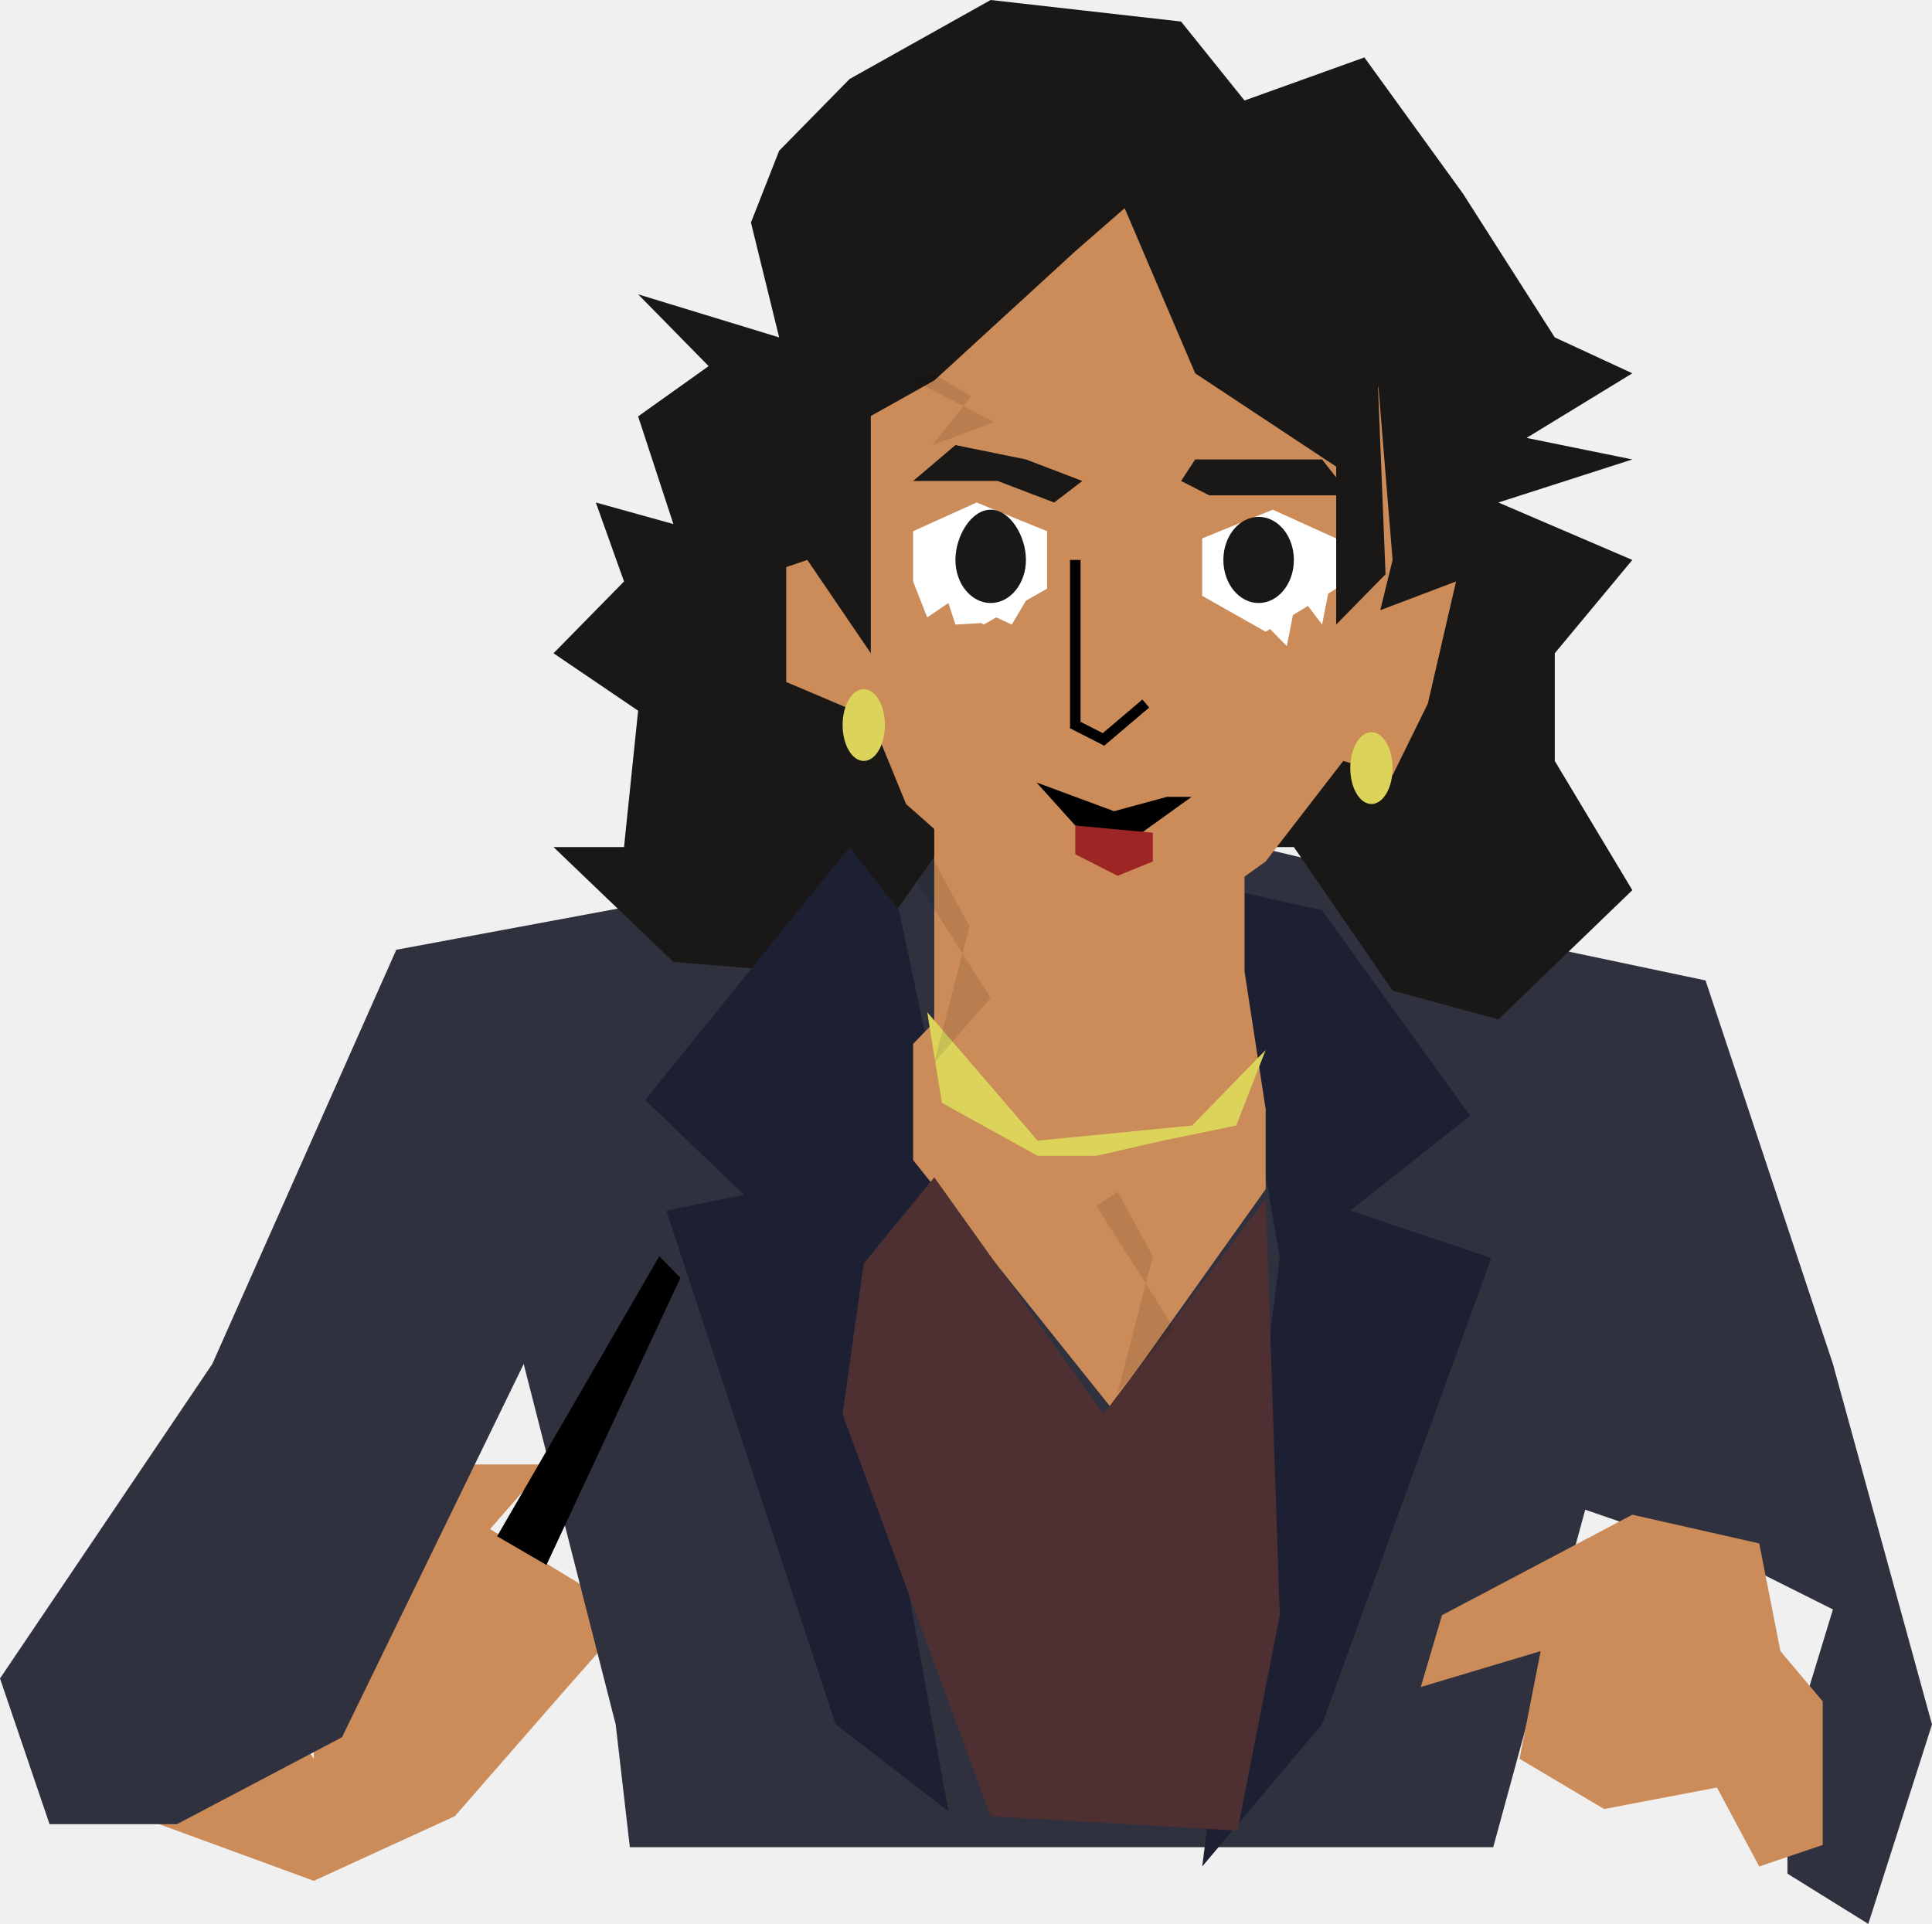
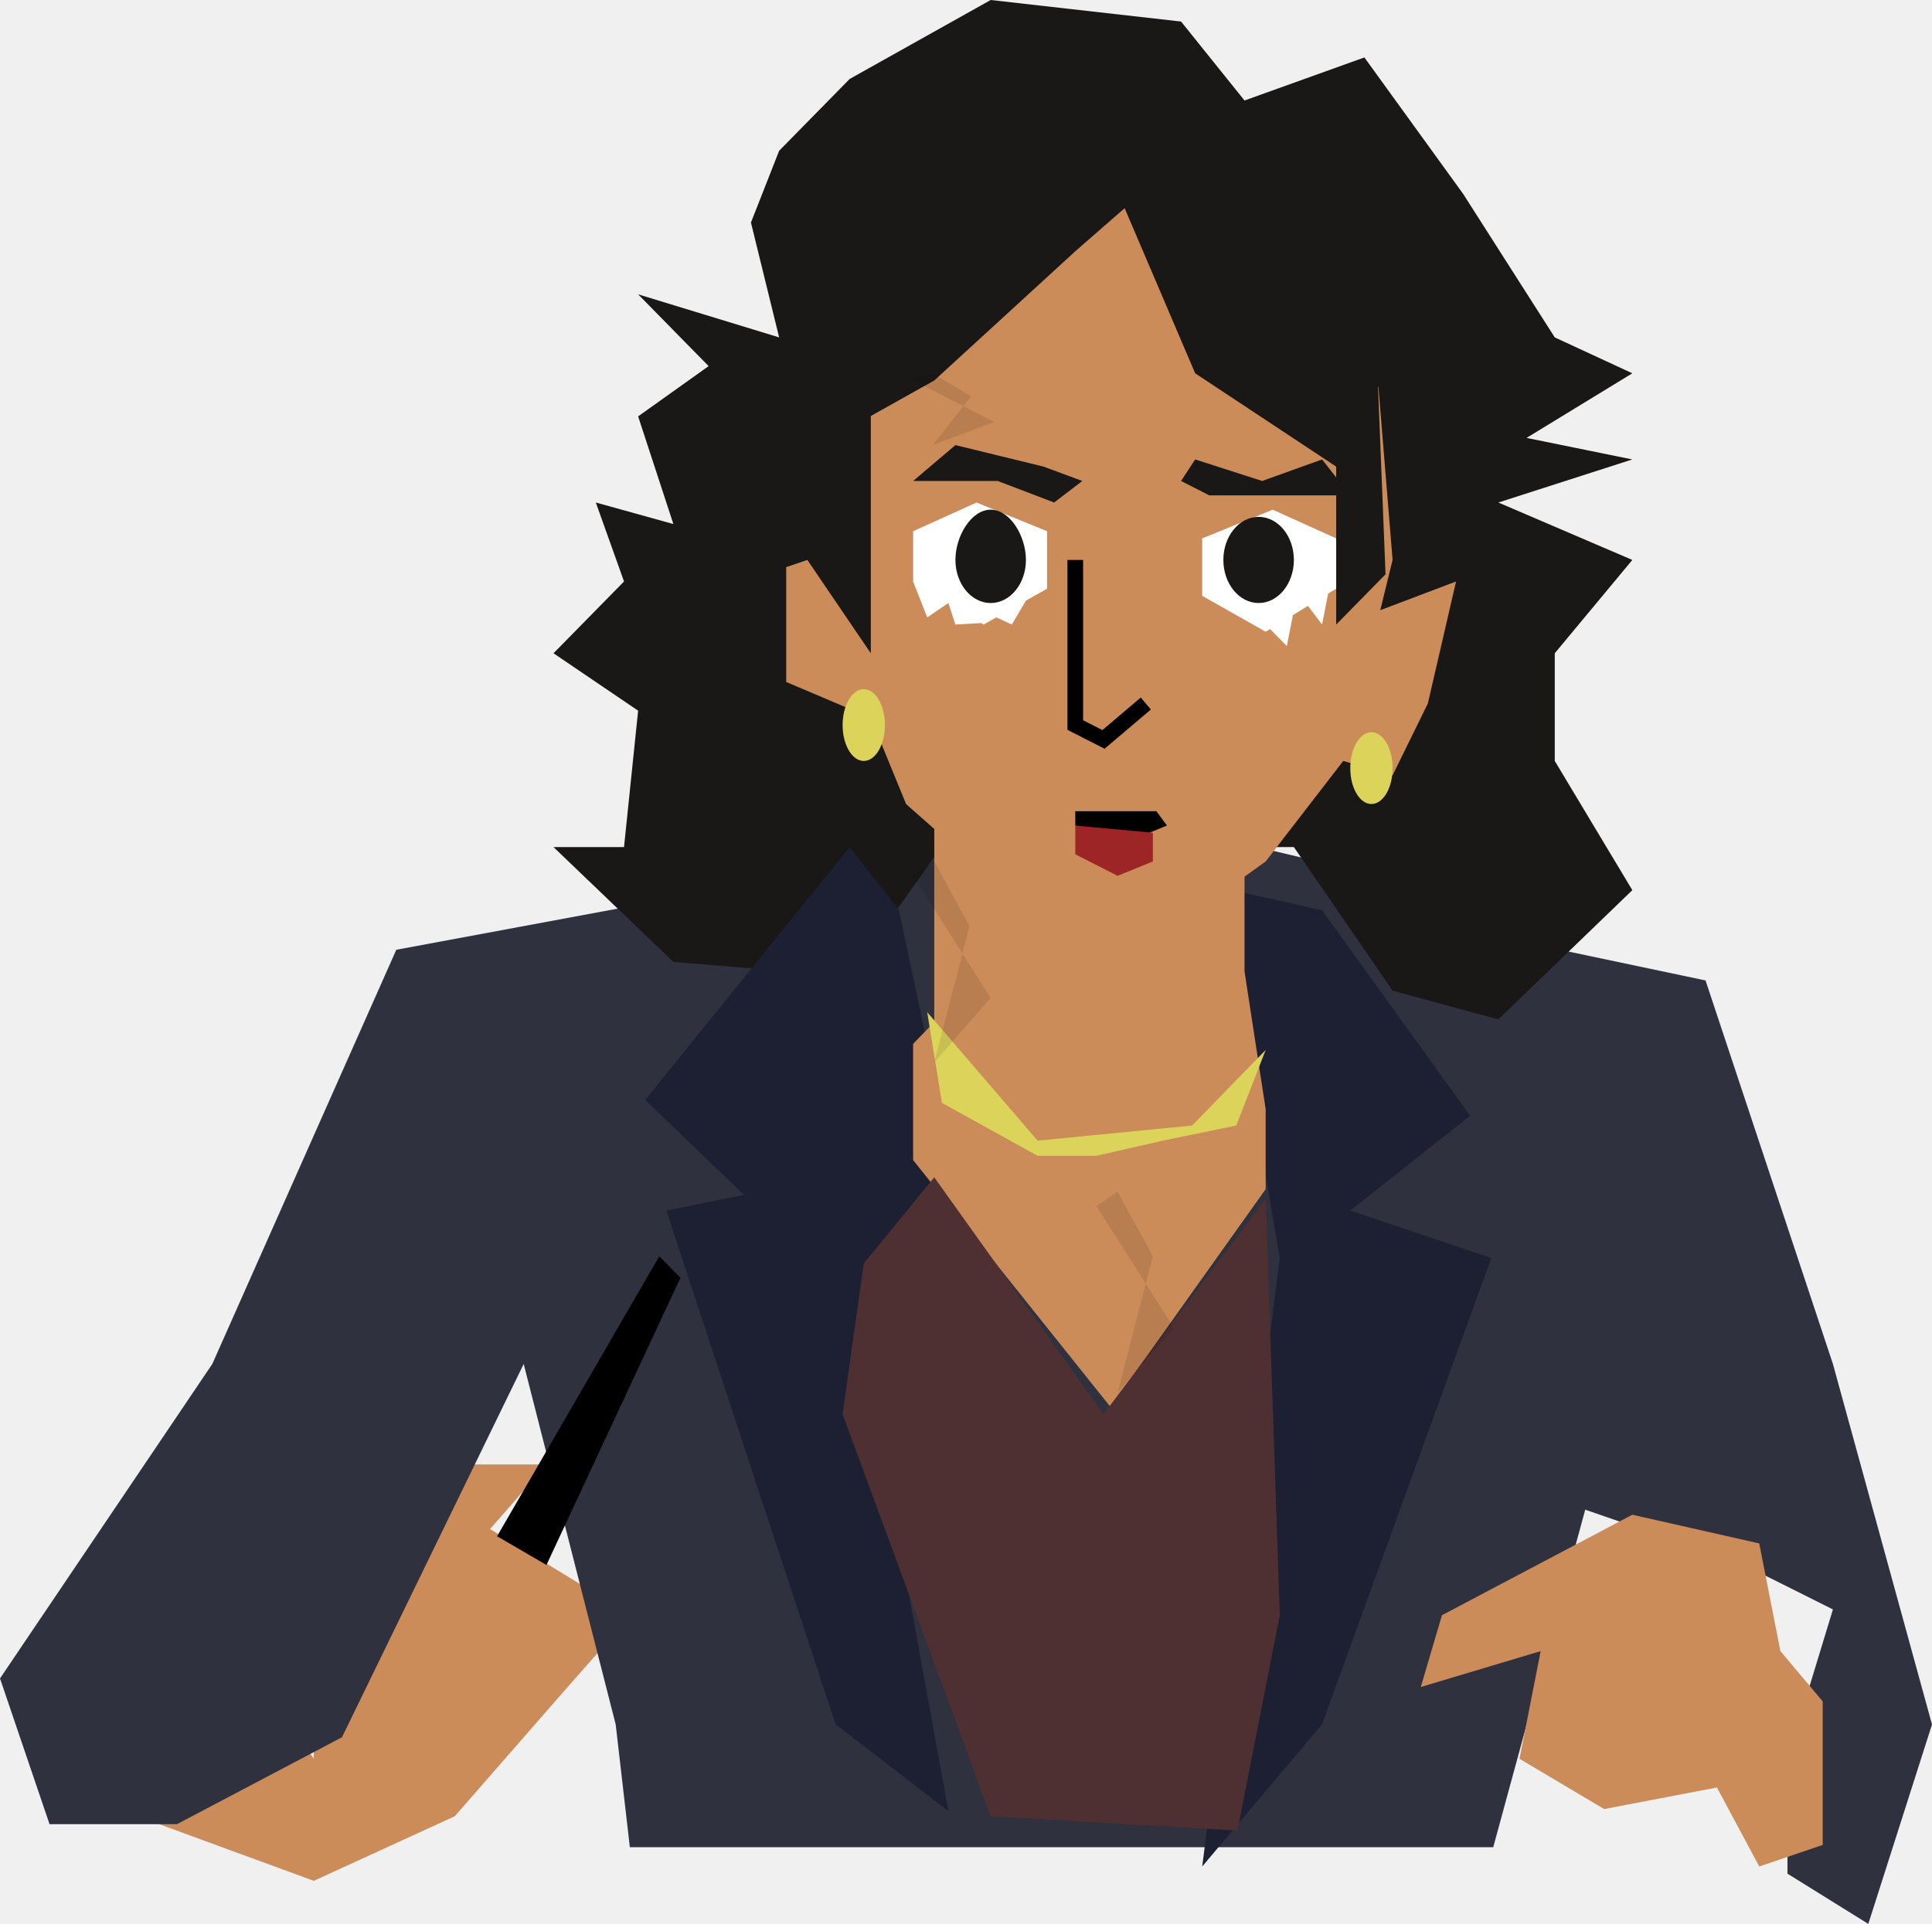
<svg xmlns="http://www.w3.org/2000/svg" width="494" height="492" viewBox="0 0 494 492" fill="none">
  <path d="M80.23 449.776L73.018 438.761L35.157 464.463L80.23 480.985L116.288 464.463L145.135 431.418L161.361 413.06L125.303 391.03L139.726 374.508H110.88L96.456 391.03L89.245 402.045L83.836 403.881L87.442 416.731H80.23V449.776Z" fill="#CC8C59" />
  <path d="M101.333 242.881L228 219.343L275.048 205.612L332.952 219.343L370.952 236.997L436.095 250.728L468.667 348.806L494 440.999L477.714 492L457.04 479.149V449.776L468.667 411.576L445.143 399.806L405.333 386.076L381.81 472.384H161.048L157.429 440.999L133.905 348.806L87.442 444.269L45.238 466.5H12.667L0 429.23L54.286 348.806L101.333 242.881Z" fill="#2F313E" />
  <path d="M163.164 75.269L199.223 86.284L192.011 56.91L199.223 38.552L217.252 20.194L253.31 0L301.989 5.507L318.215 25.701L348.865 14.687L374.106 49.567L397.544 86.284L417.376 95.463L390.332 111.985L417.376 117.493L383.121 128.507L417.376 143.194L397.544 167.06V194.597L417.376 227.642L383.121 260.687L356.077 253.343L330.836 216.627H240.69L217.252 249.672L172.179 246L141.529 216.627H159.558L163.164 181.746L141.529 167.06L159.558 148.701L152.347 128.507L172.179 134.015L163.164 106.478L181.194 93.627L163.164 75.269Z" fill="#191817" />
  <path d="M242.493 463.168L222.66 354.043L244.296 301.075L229.872 232.794L217.252 216.627L164.967 281.293L190.208 305.543L170.376 309.585L213.646 440.939L242.493 463.168Z" fill="#1D2033" />
  <path d="M327.23 321.71L311.004 226.731L338.047 232.794L375.909 285.335L345.259 309.585L381.317 321.71L338.047 440.939L307.398 477.314L327.23 321.71Z" fill="#1D2033" />
  <path d="M238.887 261.378V214.942V201.94L318.215 203.798V226.087V248.376L323.624 283.667V304.098L283.96 359.821L233.478 296.669V266.95L238.887 261.378Z" fill="#CC8C59" />
  <path d="M265.304 291.702L237.084 258.851L240.847 282.04L265.304 295.567H280.354L297.286 291.702L316.099 287.837L323.624 268.513L304.811 287.837L265.304 291.702Z" fill="#DCD45A" />
  <path d="M231.675 205.612L222.661 183.582L201.026 174.403V145.03L206.434 143.194L222.661 167.06V124.836V71.597L240.69 58.746L285.763 51.403L336.245 64.254L352.471 99.134L356.077 143.194L352.922 156.045L372.303 148.702L365.091 179.911L356.077 198.269L343.456 194.597L323.624 220.299L292.975 242.328H273.142L231.675 205.612Z" fill="#CC8C59" />
  <path d="M202.829 117.492L192.011 104.642L211.843 64.254L265.931 25.701L350.668 56.91L354.274 146.866L341.653 159.716V146.866V119.328L305.595 95.463L287.566 53.239L274.945 64.254L238.887 97.298L202.829 117.492Z" fill="#191817" />
  <path d="M282.157 361.657L238.887 301.075L220.858 323.105L215.449 361.657L253.31 464.463L316.412 468.134L327.23 413.06L323.624 306.582L282.157 361.657Z" fill="#4F3032" />
  <path d="M417.376 387.358L449.828 394.701L455.237 422.239L466.055 435.089V457.119V471.806L449.828 477.313L439.011 457.119L410.164 462.627L388.529 449.776L393.938 422.239L363.288 431.418L368.697 413.06L417.376 387.358Z" fill="#CC8C59" />
  <path d="M168.573 321.269L127.106 392.866L139.726 400.209L173.982 326.776L168.573 321.269Z" fill="black" />
  <path d="M307.398 137.687L325.427 130.343L341.653 137.687V150.537L339.604 151.789L338.047 159.716L334.442 154.943L330.59 157.296L329.033 165.224L324.751 160.864L323.624 161.552L321.151 160.153L307.398 152.373V137.687Z" fill="white" />
  <path d="M267.734 135.851L249.704 128.508L233.478 135.851V148.702L237.084 157.881L242.493 154.209L244.296 159.717L250.882 159.335L251.507 159.717L252.331 159.251L254.753 157.881L258.719 159.717L262.325 153.597L267.734 150.537V135.851Z" fill="white" />
-   <path d="M274.945 143.194V185.418L282.157 189.09L292.975 179.911" stroke="black" stroke-width="2.69" />
-   <path d="M284.861 207.448L265.029 200.104L274.945 211.119L289.369 214.791L304.694 203.776H298.383L284.861 207.448Z" fill="black" />
-   <path d="M338.047 117.492H305.595L301.989 123L309.201 126.672H345.259L338.047 117.492Z" fill="#191817" />
-   <path d="M262.325 117.492L276.748 123L269.536 128.507L255.113 123H233.478L244.296 113.821L262.325 117.492Z" fill="#191817" />
+   <path d="M274.945 143.194V185.418L282.157 189.09L292.975 179.911" stroke="black" stroke-width="4" />
+   <path d="M284.861 207.448H274.945V211.119L289.369 214.791L298.383 211.119L295.679 207.448H284.861Z" fill="black" />
+   <path d="M345.259 126.672L338.047 117.492L322.723 123L305.595 117.492L301.989 123L309.201 126.672H345.259Z" fill="#191817" />
+   <path d="M266.832 119.328L276.748 123L269.536 128.507L255.113 123H233.478L244.296 113.821L266.832 119.328Z" fill="#191817" />
  <path d="M285.763 223.97L274.945 218.463V211.119L294.777 212.955V220.298L285.763 223.97Z" fill="#9E2525" />
  <ellipse cx="220.858" cy="185.418" rx="5.409" ry="9.179" fill="#DCD45A" />
  <ellipse cx="350.668" cy="196.433" rx="5.409" ry="9.179" fill="#DCD45A" />
  <path d="M262.325 143.194C262.325 149.277 258.289 154.209 253.31 154.209C248.332 154.209 244.296 149.277 244.296 143.194C244.296 137.111 248.332 130.343 253.31 130.343C258.289 130.343 262.325 137.111 262.325 143.194Z" fill="#191817" />
  <ellipse cx="321.821" cy="143.194" rx="9.015" ry="11.015" fill="#191817" />
  <path d="M246.092 243.821L233.478 223.97L238.887 220.299L247.901 236.821L246.092 243.821L253.31 255.179L238.887 271.702L246.092 243.821Z" fill="black" fill-opacity="0.1" />
  <path d="M292.968 328.269L280.354 308.418L285.763 304.746L294.777 321.269L292.968 328.269L300.186 339.627L285.763 356.149L292.968 328.269Z" fill="black" fill-opacity="0.1" />
  <path d="M246.338 103.863L232.577 96.774L238.477 95.463L248.311 101.363L246.338 103.863L254.212 107.92L238.477 113.821L246.338 103.863Z" fill="black" fill-opacity="0.1" />
</svg>
